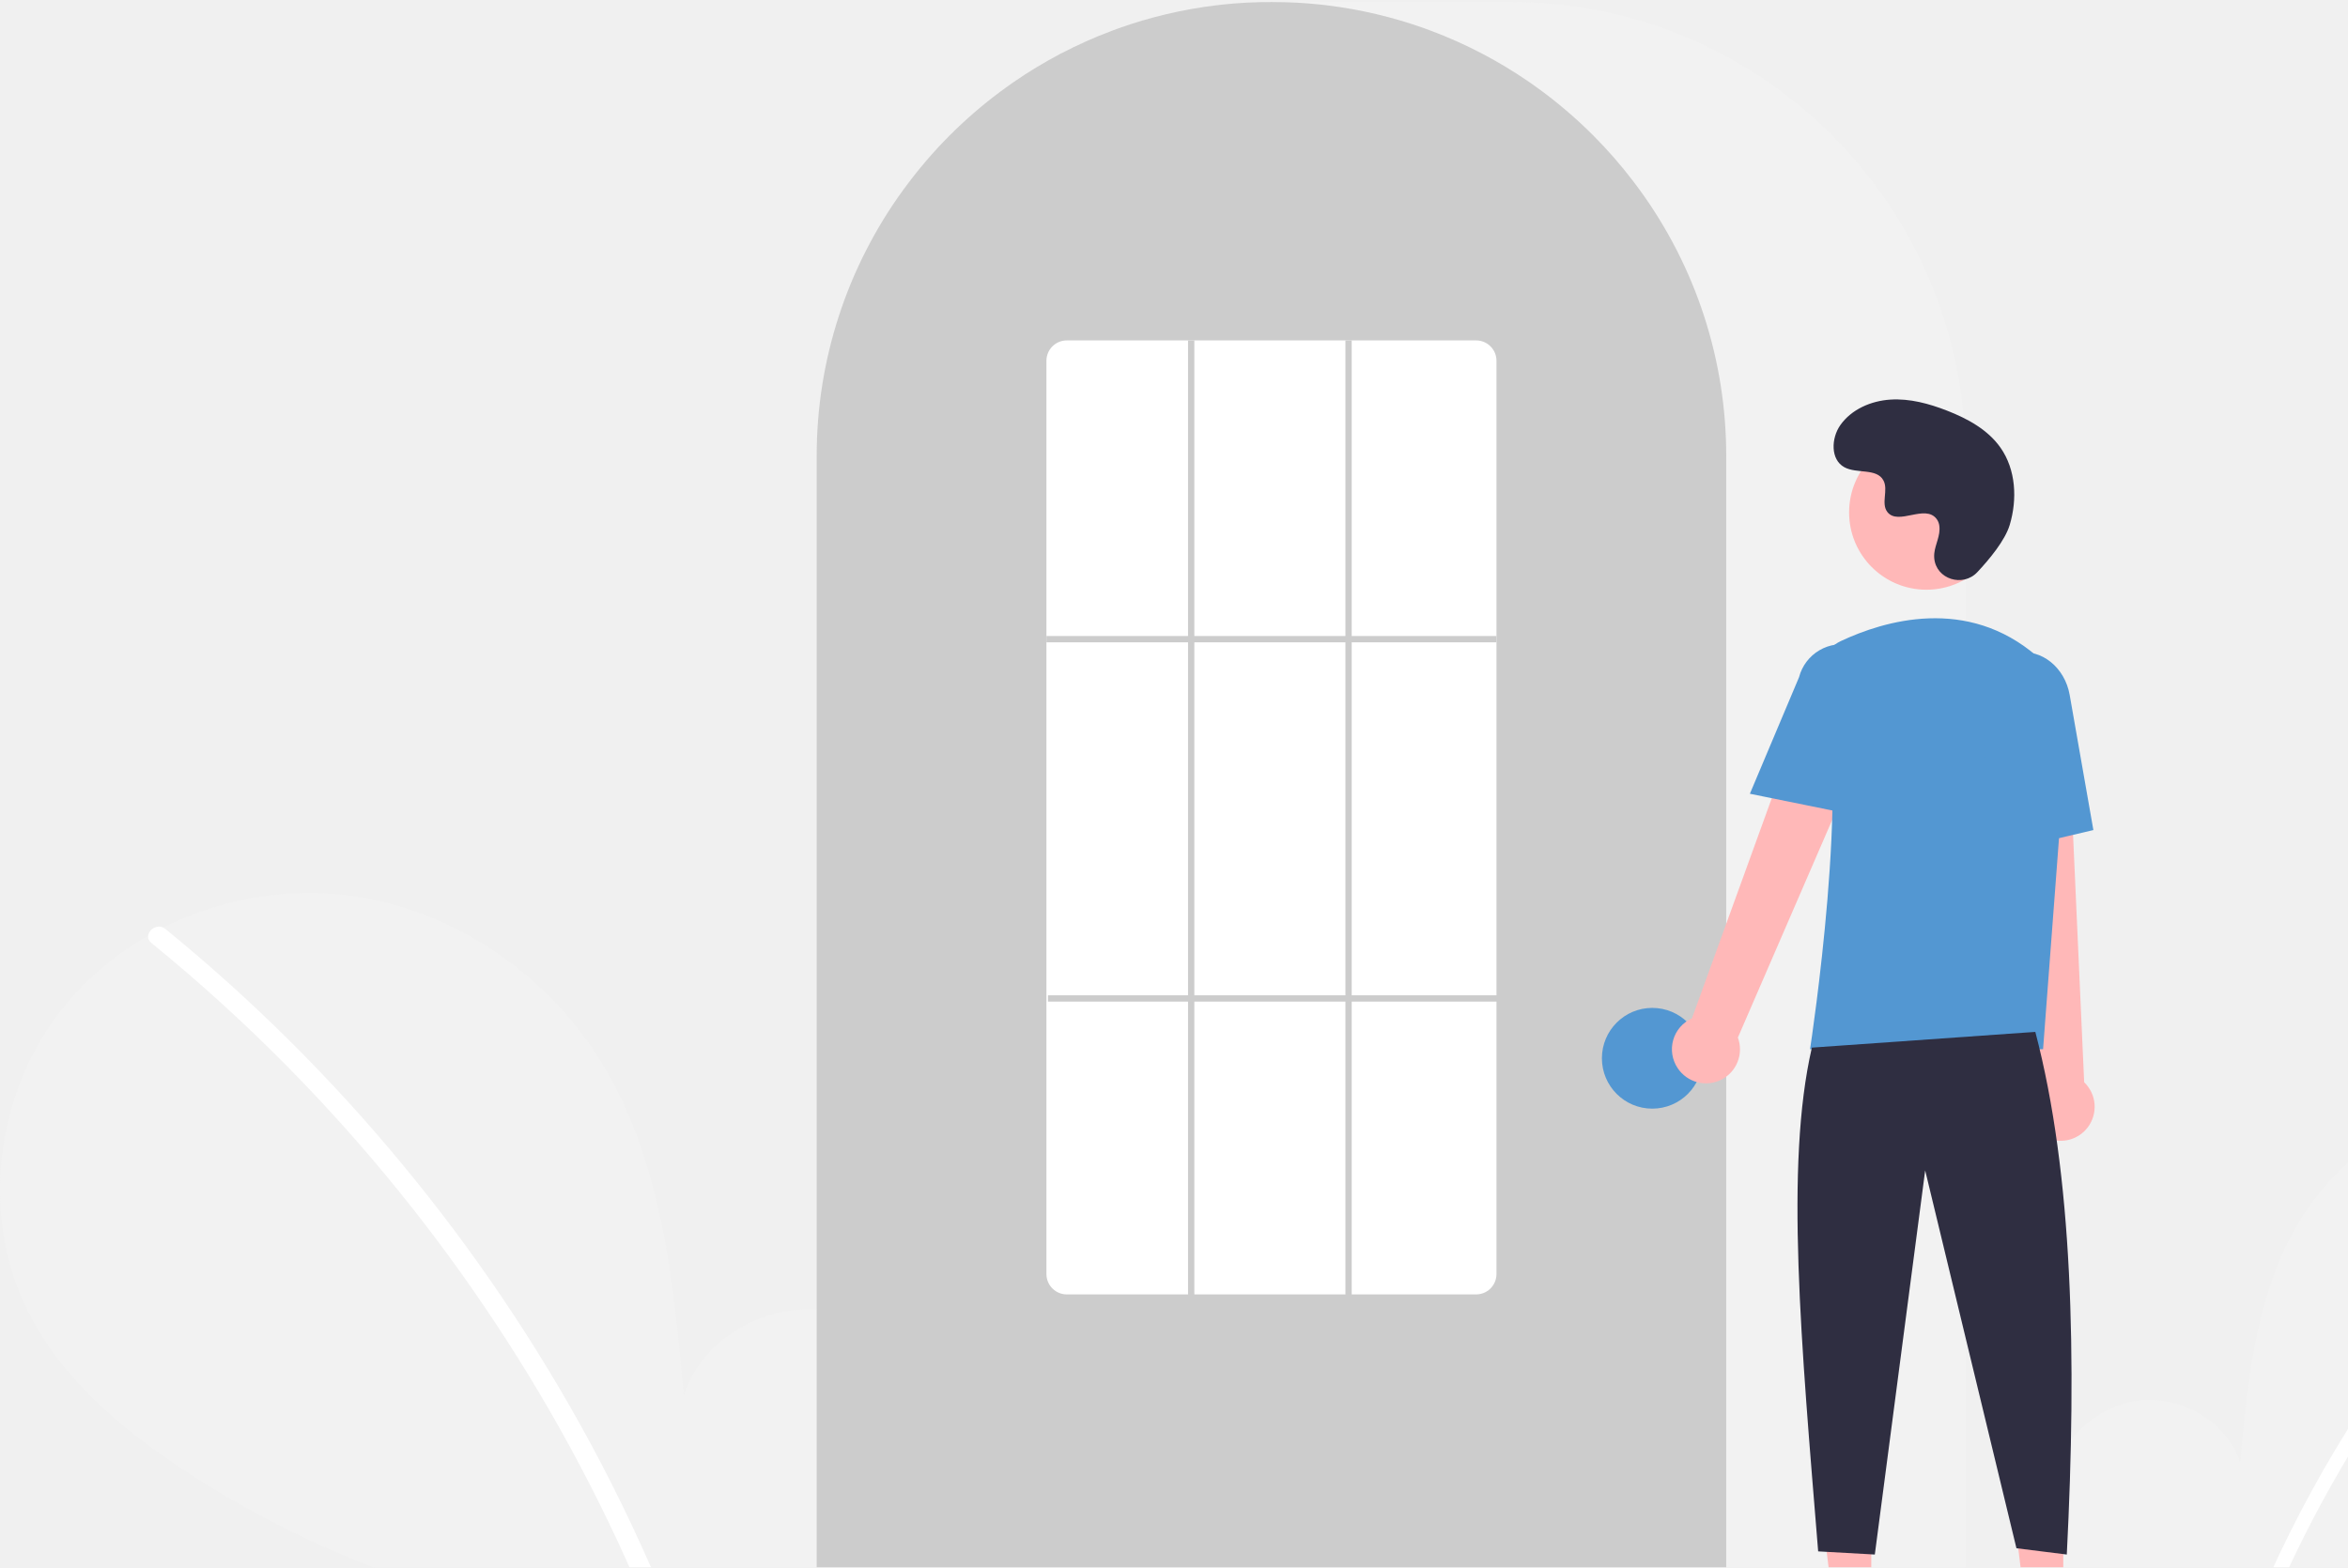
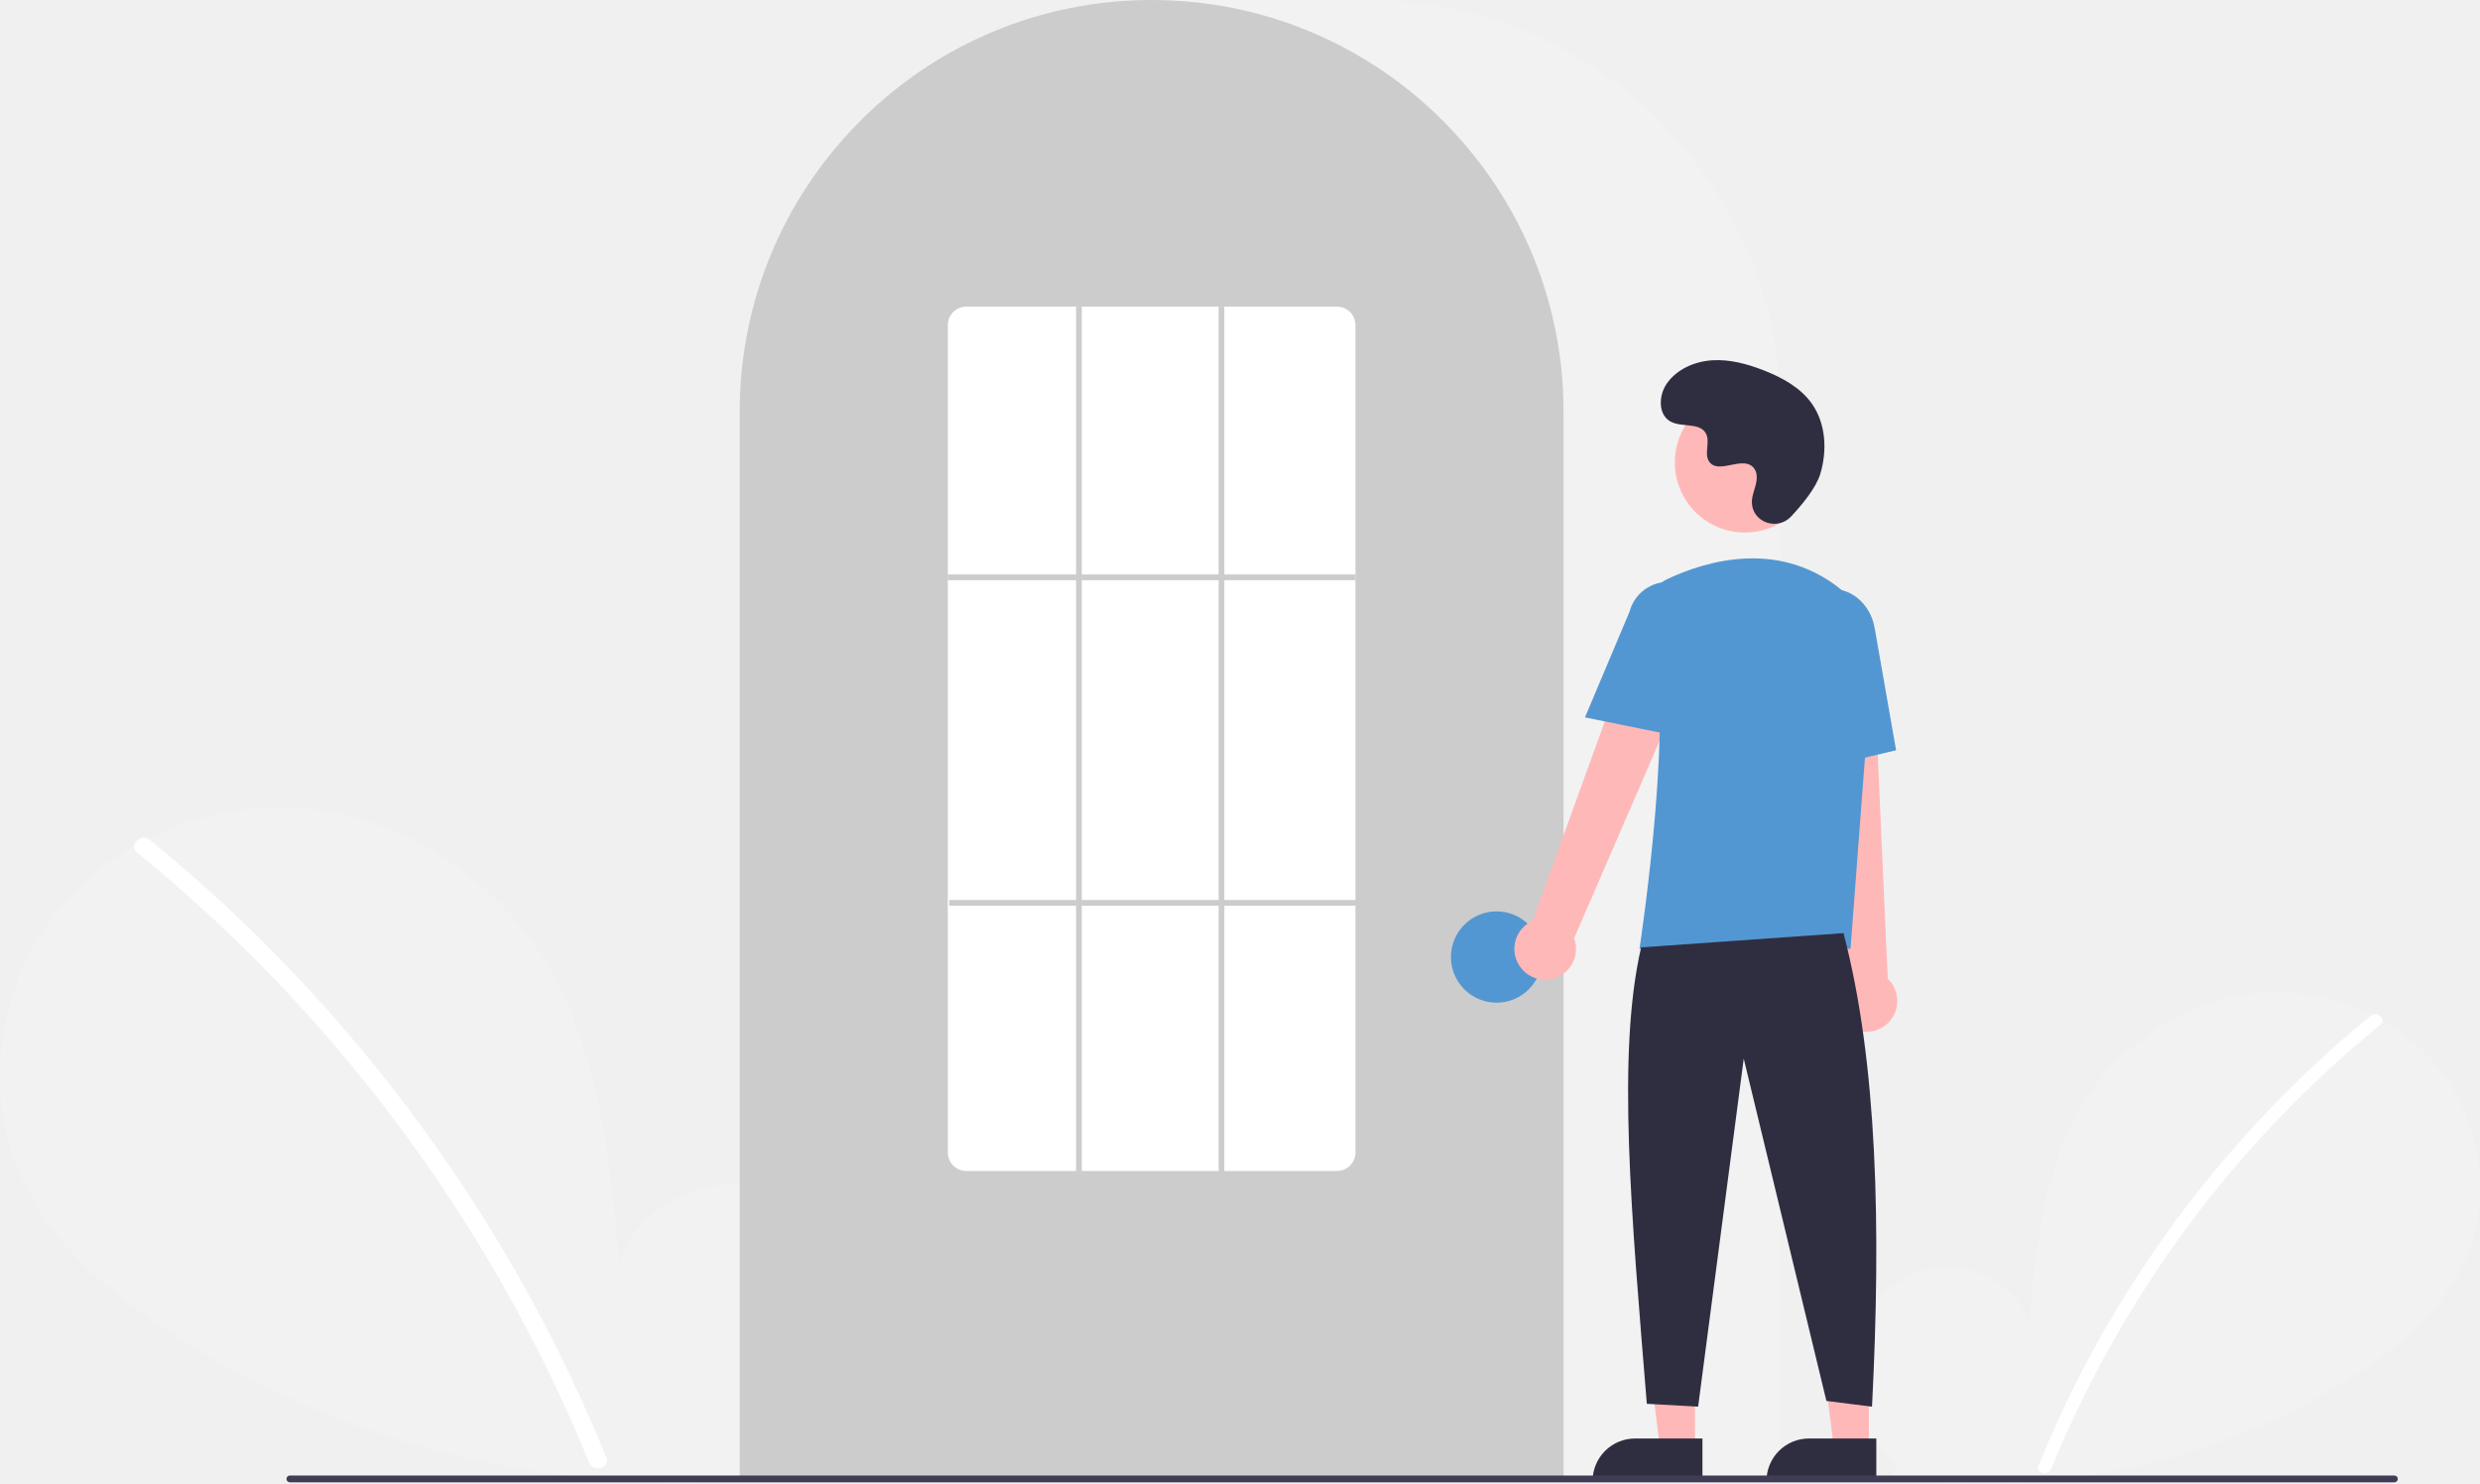
- <svg xmlns="http://www.w3.org/2000/svg" width="602" height="402" viewBox="0 0 602 402" fill="none">
-   <g clip-path="url(#clip0_2348_8190)">
-     <mask id="mask0_2348_8190" style="mask-type:luminance" maskUnits="userSpaceOnUse" x="0" y="0" width="702" height="421">
-       <path d="M702 0.5H0V420.5H702V0.5Z" fill="white" />
-     </mask>
-     <g mask="url(#mask0_2348_8190)">
-       <path d="M537.468 415.751C528.48 408.151 523.021 396.145 524.453 384.458C525.884 372.77 534.752 362.026 546.254 359.544C557.756 357.062 570.868 363.933 574.361 375.177C576.284 353.499 578.499 330.913 590.016 312.452C600.445 295.736 618.507 283.775 638.082 281.636C657.658 279.496 678.268 287.578 690.476 303.039C702.685 318.501 705.674 340.979 697.123 358.73C690.824 371.807 679.22 381.539 667.061 389.456C627.772 414.825 580.649 425.141 534.364 418.507L537.468 415.751Z" fill="#F2F2F2" />
-       <path d="M671.118 288.026C654.966 301.191 640.148 315.916 626.879 331.986C606.113 357.051 589.309 385.153 577.052 415.313C576.154 417.513 579.725 418.471 580.612 416.295C600.666 367.279 632.681 324.076 673.729 290.638C675.572 289.136 672.946 286.536 671.118 288.026Z" fill="white" />
-       <path d="M225.985 413.686C238.33 403.247 245.828 386.758 243.861 370.705C241.895 354.652 229.716 339.895 213.918 336.486C198.119 333.077 180.111 342.514 175.312 357.957C172.671 328.183 169.628 297.161 153.81 271.805C139.486 248.846 114.678 232.418 87.791 229.479C60.905 226.54 32.596 237.64 15.828 258.877C-0.94 280.113 -5.046 310.987 6.698 335.368C15.35 353.329 31.289 366.696 47.989 377.57C101.268 412.264 167.36 426.733 230.248 417.471" fill="#F2F2F2" />
-       <path d="M42.416 238.255C64.601 256.338 84.953 276.562 103.178 298.636C121.407 320.686 137.455 344.454 151.097 369.605C158.722 383.714 165.572 398.229 171.617 413.085C172.849 416.107 167.945 417.423 166.726 414.434C156.021 388.243 142.776 363.165 127.181 339.559C111.663 316.039 93.9 294.081 74.145 273.993C62.971 262.637 51.181 251.905 38.83 241.844C36.298 239.781 39.905 236.209 42.416 238.255Z" fill="white" />
-       <path d="M503.907 419.581H209.39V117.18C209.39 52.843 261.695 0.5 325.986 0.5H387.311C451.602 0.5 503.907 52.843 503.907 117.18V419.581Z" fill="#F2F2F2" />
-       <path d="M442.583 419.58H209.39V117.18C209.325 92.527 217.126 68.498 231.656 48.59C232.192 47.859 232.726 47.138 233.277 46.425C240.306 37.2 248.669 29.076 258.093 22.321C258.625 21.933 259.159 21.552 259.702 21.172C267.587 15.711 276.117 11.247 285.097 7.881C285.63 7.679 286.173 7.476 286.716 7.282C294.837 4.382 303.256 2.395 311.817 1.359C312.348 1.286 312.893 1.229 313.437 1.172C321.78 0.28 330.194 0.28 338.536 1.172C339.08 1.229 339.625 1.286 340.162 1.359C348.72 2.396 357.137 4.382 365.256 7.282C365.799 7.477 366.342 7.679 366.877 7.882C375.746 11.205 384.176 15.602 391.977 20.976C392.519 21.348 393.061 21.729 393.596 22.11C398.878 25.883 403.839 30.087 408.429 34.678C412.11 38.36 415.541 42.285 418.697 46.427C419.246 47.138 419.78 47.859 420.315 48.589C434.846 68.497 442.647 92.527 442.583 117.18V419.58Z" fill="#CCCCCC" />
-       <path d="M423.621 284.328C430.751 284.328 436.531 278.544 436.531 271.408C436.531 264.273 430.751 258.489 423.621 258.489C416.491 258.489 410.71 264.273 410.71 271.408C410.71 278.544 416.491 284.328 423.621 284.328Z" fill="#5397D2" />
-       <path d="M479.78 410.523H469.887L465.181 372.339L479.781 372.34L479.78 410.523Z" fill="#FFB8B8" />
-       <path d="M529.001 410.523H519.108L514.401 372.339L529.002 372.34L529.001 410.523Z" fill="#FFB8B8" />
-       <path d="M430.155 273.968C429.443 272.919 428.97 271.726 428.769 270.474C428.567 269.222 428.643 267.941 428.99 266.721C429.337 265.502 429.947 264.373 430.777 263.415C431.607 262.456 432.637 261.692 433.794 261.175L467.422 168.423L483.969 177.46L445.573 266.097C446.312 268.1 446.291 270.305 445.514 272.293C444.737 274.282 443.258 275.916 441.358 276.886C439.457 277.856 437.267 278.095 435.202 277.557C433.137 277.019 431.341 275.742 430.155 273.968Z" fill="#FFB8B8" />
-       <path d="M523.947 291.397C522.848 290.766 521.9 289.902 521.171 288.865C520.441 287.828 519.948 286.643 519.725 285.395C519.503 284.146 519.556 282.864 519.883 281.639C520.209 280.413 520.799 279.274 521.613 278.302L511.195 180.186L530.026 181.047L534.356 277.557C535.898 279.033 536.845 281.024 537.018 283.152C537.19 285.28 536.577 287.397 535.294 289.103C534.011 290.809 532.148 291.985 530.056 292.408C527.965 292.83 525.791 292.471 523.947 291.397Z" fill="#FFB8B8" />
-       <path d="M493.906 151.243C504.851 151.243 513.724 142.363 513.724 131.41C513.724 120.457 504.851 111.578 493.906 111.578C482.961 111.578 474.088 120.457 474.088 131.41C474.088 142.363 482.961 151.243 493.906 151.243Z" fill="#FFB8B8" />
-       <path d="M523.821 269.082H464.073L464.144 268.617C464.252 267.921 474.793 198.819 467.018 176.212C466.238 173.991 466.307 171.559 467.211 169.385C468.115 167.211 469.791 165.448 471.916 164.436C483.028 159.2 504.359 152.751 522.363 168.4C525.012 170.741 527.081 173.667 528.406 176.945C529.731 180.224 530.275 183.767 529.996 187.292L523.821 269.082Z" fill="#5397D2" />
-       <path d="M475.548 209.031L448.649 203.57L461.258 173.67C462.012 170.774 463.884 168.295 466.462 166.778C469.04 165.261 472.114 164.829 475.01 165.578C477.906 166.326 480.387 168.193 481.909 170.769C483.431 173.345 483.87 176.42 483.129 179.32L475.548 209.031Z" fill="#5397D2" />
-       <path d="M509.999 219.171L508.382 182.075C507.156 175.101 511.145 168.509 517.28 167.431C523.417 166.358 529.409 171.194 530.641 178.219L536.719 212.882L509.999 219.171Z" fill="#5397D2" />
-       <path d="M521.833 264.641C531.447 301.281 532.496 347.867 529.902 398.682L516.992 397.067L493.592 300.17L480.681 398.682L466.157 397.874C461.818 344.557 457.593 298.785 464.543 268.678L521.833 264.641Z" fill="#2F2E41" />
-       <path d="M506.964 146.737C503.267 150.678 496.401 148.563 495.919 143.178C495.881 142.76 495.884 142.34 495.927 141.922C496.176 139.537 497.553 137.372 497.223 134.854C497.149 134.227 496.915 133.63 496.545 133.119C493.599 129.171 486.683 134.885 483.903 131.311C482.198 129.119 484.202 125.669 482.894 123.219C481.167 119.986 476.052 121.581 472.845 119.811C469.276 117.841 469.489 112.362 471.838 109.029C474.703 104.964 479.726 102.795 484.687 102.483C489.647 102.17 494.574 103.512 499.205 105.318C504.467 107.37 509.685 110.206 512.923 114.836C516.861 120.467 517.239 128.037 515.27 134.621C514.072 138.626 509.983 143.519 506.964 146.737Z" fill="#2F2E41" />
-       <path d="M378.434 331.969H273.538C272.156 331.977 270.828 331.436 269.845 330.464C268.862 329.493 268.304 328.172 268.293 326.789V92.484C268.304 91.102 268.862 89.78 269.845 88.809C270.828 87.838 272.156 87.296 273.538 87.304H378.434C379.816 87.296 381.144 87.838 382.127 88.809C383.11 89.78 383.669 91.102 383.679 92.484V326.789C383.669 328.172 383.11 329.493 382.127 330.464C381.144 331.436 379.816 331.977 378.434 331.969Z" fill="white" />
-       <path d="M383.679 163.118H268.293V164.733H383.679V163.118Z" fill="#CCCCCC" />
-       <path d="M384.083 255.259H268.697V256.874H384.083V255.259Z" fill="#CCCCCC" />
-       <path d="M306.217 87.304H304.604V332.777H306.217V87.304Z" fill="#CCCCCC" />
-       <path d="M346.562 87.304H344.948V332.777H346.562V87.304Z" fill="#CCCCCC" />
-     </g>
+ <svg xmlns="http://www.w3.org/2000/svg" width="585" height="350" viewBox="0 0 585 350" fill="none">
+   <g clip-path="url(#clip0_1889_28887)">
+     <path d="M447.89 346.042C440.4 339.709 435.851 329.704 437.044 319.965C438.237 310.225 445.626 301.272 455.211 299.204C464.796 297.135 475.723 302.861 478.634 312.231C480.236 294.166 482.083 275.344 491.68 259.96C500.37 246.03 515.422 236.063 531.735 234.28C548.048 232.497 565.223 239.231 575.397 252.116C585.57 265.001 588.061 283.733 580.936 298.525C575.687 309.423 566.016 317.532 555.884 324.13C523.143 345.271 483.874 353.867 445.303 348.339L447.89 346.042Z" fill="#F2F2F2" />
+     <path d="M559.265 239.605C545.805 250.576 533.457 262.846 522.399 276.239C505.094 297.126 491.09 320.544 480.876 345.678C480.129 347.511 483.104 348.309 483.843 346.496C500.555 305.649 527.235 269.646 561.441 241.782C562.977 240.53 560.789 238.363 559.265 239.605Z" fill="white" />
+     <path d="M188.321 344.321C198.608 335.623 204.856 321.881 203.218 308.504C201.579 295.127 191.43 282.829 178.265 279.988C165.1 277.148 150.092 285.011 146.094 297.881C143.893 273.069 141.357 247.217 128.175 226.087C116.239 206.955 95.565 193.265 73.159 190.816C50.754 188.366 27.164 197.617 13.19 215.314C-0.783 233.011 -4.205 258.739 5.582 279.057C12.791 294.024 26.074 305.163 39.991 314.225C84.39 343.136 139.467 355.194 191.874 347.476" fill="#F2F2F2" />
+     <path d="M35.346 198.129C53.834 213.198 70.794 230.052 85.982 248.446C101.172 266.822 114.545 286.628 125.914 307.588C132.268 319.345 137.977 331.441 143.014 343.821C144.041 346.339 139.954 347.435 138.939 344.945C130.017 323.119 118.98 302.221 105.984 282.549C93.052 262.949 78.251 244.651 61.787 227.911C52.476 218.448 42.651 209.504 32.358 201.12C30.249 199.401 33.254 196.424 35.346 198.129Z" fill="white" />
+     <path d="M419.922 349.234H174.491V97.234C174.491 43.619 218.079 0 271.655 0H322.759C376.335 0 419.922 43.619 419.922 97.234V349.234Z" fill="#F2F2F2" />
+     <path d="M368.819 349.234H174.491V97.234C174.438 76.689 180.938 56.665 193.047 40.075C193.493 39.466 193.939 38.865 194.398 38.27C200.255 30.583 207.224 23.814 215.077 18.184C215.521 17.861 215.966 17.544 216.418 17.226C222.989 12.676 230.097 8.956 237.58 6.151C238.025 5.983 238.477 5.814 238.93 5.652C245.698 3.235 252.713 1.579 259.847 0.715C260.29 0.655 260.744 0.608 261.198 0.56C268.15 -0.184 275.162 -0.184 282.114 0.56C282.566 0.608 283.02 0.655 283.468 0.716C290.6 1.58 297.614 3.235 304.38 5.652C304.833 5.814 305.285 5.983 305.731 6.152C313.122 8.921 320.146 12.585 326.647 17.063C327.099 17.374 327.551 17.691 327.996 18.008C332.398 21.153 336.533 24.656 340.358 28.481C343.425 31.55 346.284 34.821 348.914 38.273C349.372 38.865 349.817 39.466 350.262 40.074C362.371 56.664 368.872 76.689 368.819 97.234V349.234Z" fill="#CCCCCC" />
+     <path d="M353.017 236.523C358.959 236.523 363.776 231.703 363.776 225.757C363.776 219.811 358.959 214.991 353.017 214.991C347.075 214.991 342.259 219.811 342.259 225.757C342.259 231.703 347.075 236.523 353.017 236.523Z" fill="#5397D2" />
+     <path d="M399.817 341.686H391.573L387.651 309.866L399.818 309.867L399.817 341.686Z" fill="#FFB8B8" />
+     <path d="M385.684 339.329H401.583V349.346H375.674C375.674 348.03 375.933 346.728 376.436 345.512C376.939 344.297 377.676 343.193 378.606 342.263C379.536 341.332 380.639 340.595 381.854 340.091C383.068 339.588 384.37 339.329 385.684 339.329Z" fill="#2F2E41" />
+     <path d="M440.834 341.686H432.59L428.668 309.866L440.835 309.867L440.834 341.686Z" fill="#FFB8B8" />
+     <path d="M426.702 339.329H442.6V349.346H416.691C416.691 348.03 416.95 346.728 417.453 345.512C417.956 344.297 418.694 343.193 419.623 342.263C420.553 341.332 421.656 340.595 422.871 340.091C424.085 339.588 425.387 339.329 426.702 339.329Z" fill="#2F2E41" />
+     <path d="M358.462 227.89C357.869 227.015 357.475 226.021 357.307 224.978C357.14 223.935 357.202 222.867 357.492 221.851C357.781 220.834 358.289 219.894 358.981 219.095C359.673 218.297 360.531 217.66 361.495 217.229L389.519 139.936L403.308 147.466L371.311 221.331C371.927 223 371.909 224.837 371.262 226.494C370.614 228.151 369.382 229.513 367.798 230.321C366.214 231.13 364.389 231.329 362.668 230.881C360.948 230.433 359.451 229.368 358.462 227.89Z" fill="#FFB8B8" />
+     <path d="M436.623 242.414C435.707 241.888 434.917 241.168 434.309 240.304C433.701 239.44 433.29 238.453 433.104 237.412C432.919 236.372 432.964 235.303 433.235 234.282C433.507 233.261 433.999 232.312 434.677 231.502L425.996 149.738L441.689 150.456L445.297 230.881C446.581 232.111 447.37 233.77 447.515 235.543C447.659 237.316 447.148 239.081 446.079 240.503C445.009 241.924 443.456 242.904 441.714 243.256C439.971 243.608 438.159 243.309 436.623 242.414Z" fill="#FFB8B8" />
+     <path d="M411.588 125.619C420.709 125.619 428.104 118.22 428.104 109.092C428.104 99.964 420.709 92.565 411.588 92.565C402.467 92.565 395.073 99.964 395.073 109.092C395.073 118.22 402.467 125.619 411.588 125.619Z" fill="#FFB8B8" />
+     <path d="M436.517 223.818H386.727L386.787 223.431C386.876 222.851 395.661 165.266 389.182 146.427C388.532 144.575 388.589 142.549 389.342 140.737C390.096 138.925 391.492 137.457 393.263 136.614C402.523 132.25 420.299 126.876 435.303 139.917C437.51 141.868 439.234 144.305 440.338 147.038C441.442 149.77 441.896 152.722 441.663 155.66L436.517 223.818Z" fill="#5397D2" />
+     <path d="M396.29 173.776L373.874 169.225L384.381 144.308C385.01 141.895 386.57 139.829 388.718 138.565C390.867 137.301 393.428 136.941 395.841 137.565C398.255 138.188 400.322 139.744 401.591 141.891C402.859 144.038 403.225 146.6 402.608 149.017L396.29 173.776Z" fill="#5397D2" />
+     <path d="M425 182.226L423.652 151.313C422.63 145.501 425.954 140.008 431.067 139.11C436.181 138.215 441.174 142.245 442.201 148.099L447.266 176.985L425 182.226Z" fill="#5397D2" />
+     <path d="M434.861 220.117C442.872 250.651 443.746 289.472 441.585 331.818L430.826 330.472L411.326 249.725L400.568 331.818L388.464 331.145C384.848 286.714 381.328 248.57 387.119 223.482L434.861 220.117Z" fill="#2F2E41" />
+     <path d="M422.47 121.865C419.389 125.149 413.668 123.386 413.266 118.899C413.235 118.551 413.237 118.2 413.273 117.852C413.48 115.865 414.627 114.06 414.353 111.962C414.29 111.44 414.096 110.942 413.788 110.516C411.333 107.226 405.569 111.987 403.252 109.009C401.831 107.183 403.502 104.307 402.411 102.266C400.972 99.572 396.71 100.901 394.037 99.426C391.063 97.784 391.241 93.218 393.199 90.441C395.586 87.054 399.772 85.246 403.906 84.986C408.04 84.726 412.145 85.844 416.004 87.349C420.389 89.059 424.737 91.422 427.436 95.281C430.717 99.973 431.033 106.281 429.392 111.768C428.393 115.105 424.986 119.183 422.47 121.865Z" fill="#2F2E41" />
+     <path d="M564.815 349.667H68.376C68.164 349.666 67.961 349.582 67.812 349.431C67.662 349.281 67.578 349.078 67.578 348.866C67.578 348.654 67.662 348.45 67.812 348.3C67.961 348.15 68.164 348.065 68.376 348.064H564.815C565.027 348.065 565.23 348.15 565.38 348.3C565.53 348.45 565.614 348.654 565.614 348.866C565.614 349.078 565.53 349.281 565.38 349.431C565.23 349.582 565.027 349.666 564.815 349.667Z" fill="#3F3D56" />
+     <path d="M315.362 276.225H227.948C226.797 276.231 225.69 275.78 224.871 274.97C224.052 274.161 223.587 273.06 223.578 271.908V76.653C223.587 75.501 224.052 74.4 224.871 73.591C225.69 72.781 226.797 72.33 227.948 72.337H315.362C316.513 72.33 317.62 72.781 318.439 73.591C319.259 74.4 319.724 75.501 319.733 76.653V271.908C319.724 273.06 319.259 274.161 318.439 274.97C317.62 275.78 316.513 276.231 315.362 276.225Z" fill="white" />
+     <path d="M319.733 135.515H223.578V136.86H319.733V135.515Z" fill="#CCCCCC" />
+     <path d="M320.069 212.299H223.914V213.645H320.069V212.299Z" fill="#CCCCCC" />
+     <path d="M255.181 72.336H253.836V276.897H255.181V72.336Z" fill="#CCCCCC" />
+     <path d="M288.802 72.336H287.457V276.897H288.802V72.336Z" fill="#CCCCCC" />
  </g>
  <defs>
-     <clipPath id="clip0_2348_8190">
-       <rect width="602" height="402" fill="white" />
+     <clipPath id="clip0_1889_28887">
+       <rect width="585" height="350" fill="white" />
    </clipPath>
  </defs>
</svg>
